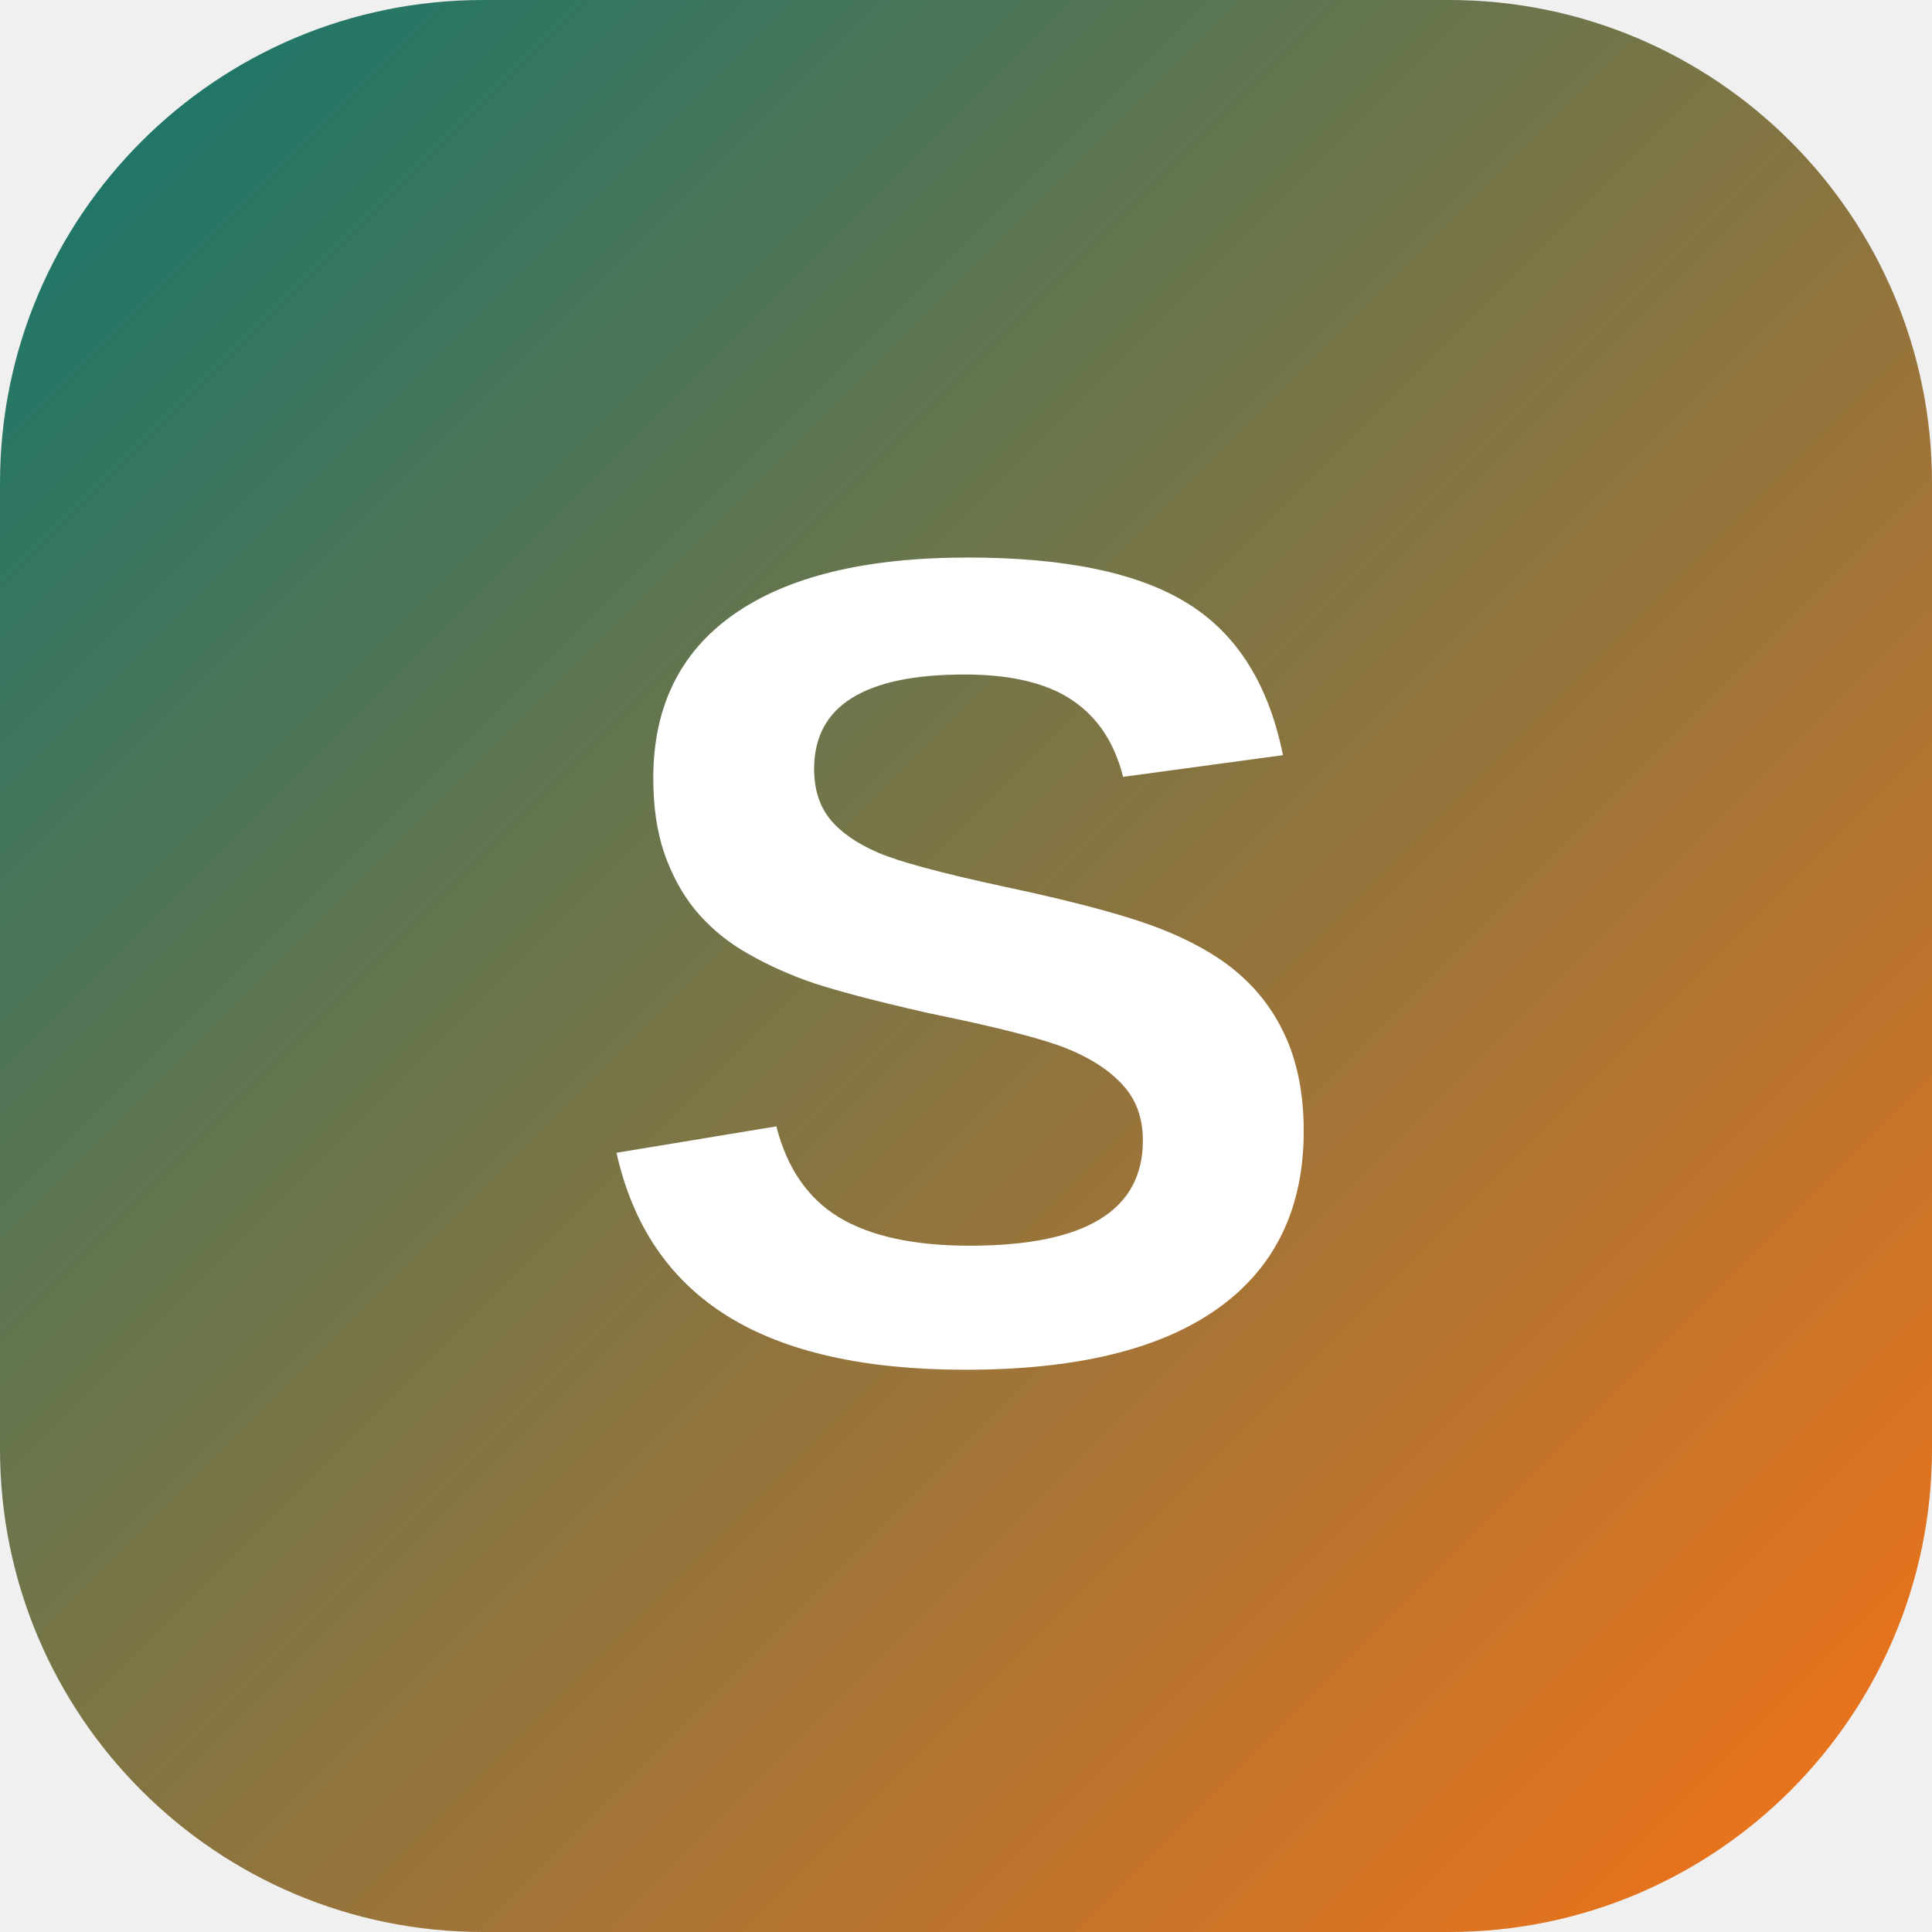
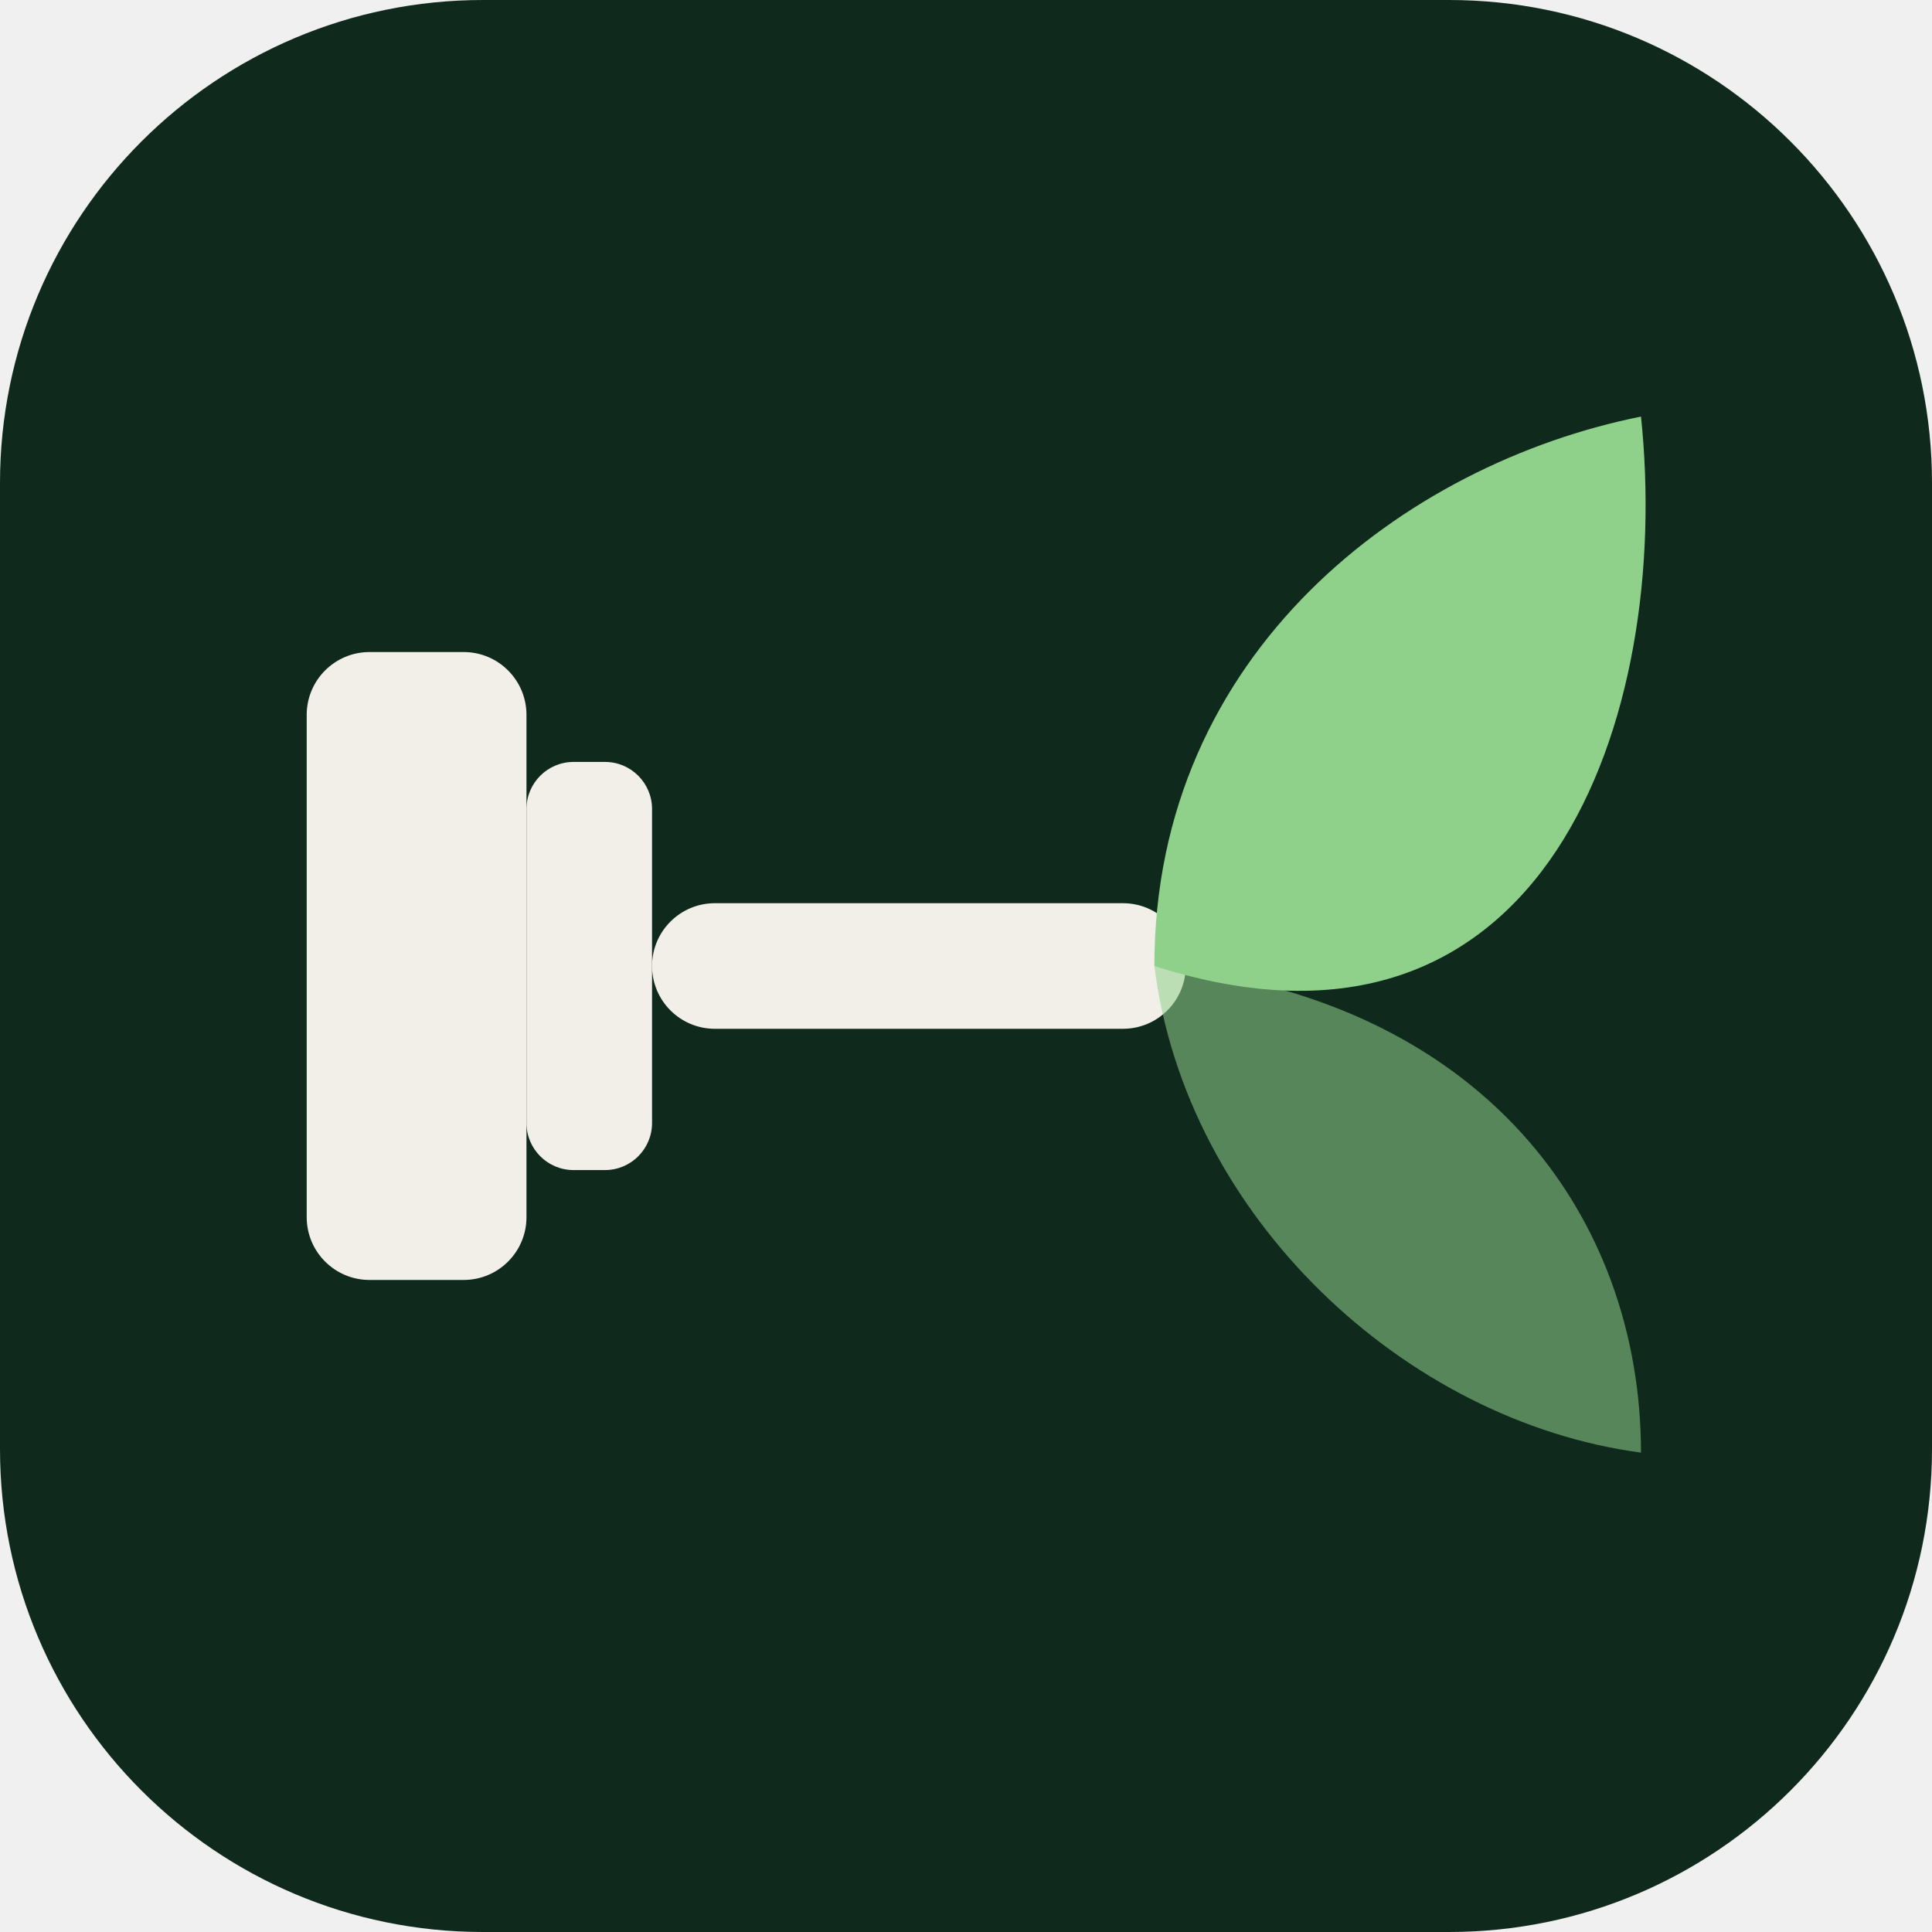
<svg xmlns="http://www.w3.org/2000/svg" viewBox="0 0 64 64">
-   <defs>
-     <linearGradient id="g" x1="0" y1="0" x2="1" y2="1">
-       <stop offset="0" stop-color="#0f766e" />
-       <stop offset="1" stop-color="#f97316" />
-     </linearGradient>
-   </defs>
-   <rect width="64" height="64" rx="16" fill="url(#g)" />
-   <text x="32" y="45" font-family="Poppins, Arial, sans-serif" font-size="38" font-weight="800" fill="#fff" text-anchor="middle">S</text>
+   <rect width="64" height="64" rx="16" fill="#0f2a1d" />
+   <g transform="translate(6 6) scale(.52)">
+     <g fill="#f2eee8">
+       <rect x="8" y="30" width="14" height="40" rx="4" />
+       <rect x="22" y="37" width="8" height="26" rx="3" />
+       <rect x="30" y="46" width="34" height="8" rx="4" />
+     </g>
+     <path fill="#8fd18a" d="M62 50 C62 30 78 18 93 15 C95 34 87 58 62 50 Z" />
+     <path fill="#8fd18a" opacity=".55" d="M62 50 C64 66 78 79 93 81 C93 66 83 52 62 50 Z" />
+   </g>
</svg>
